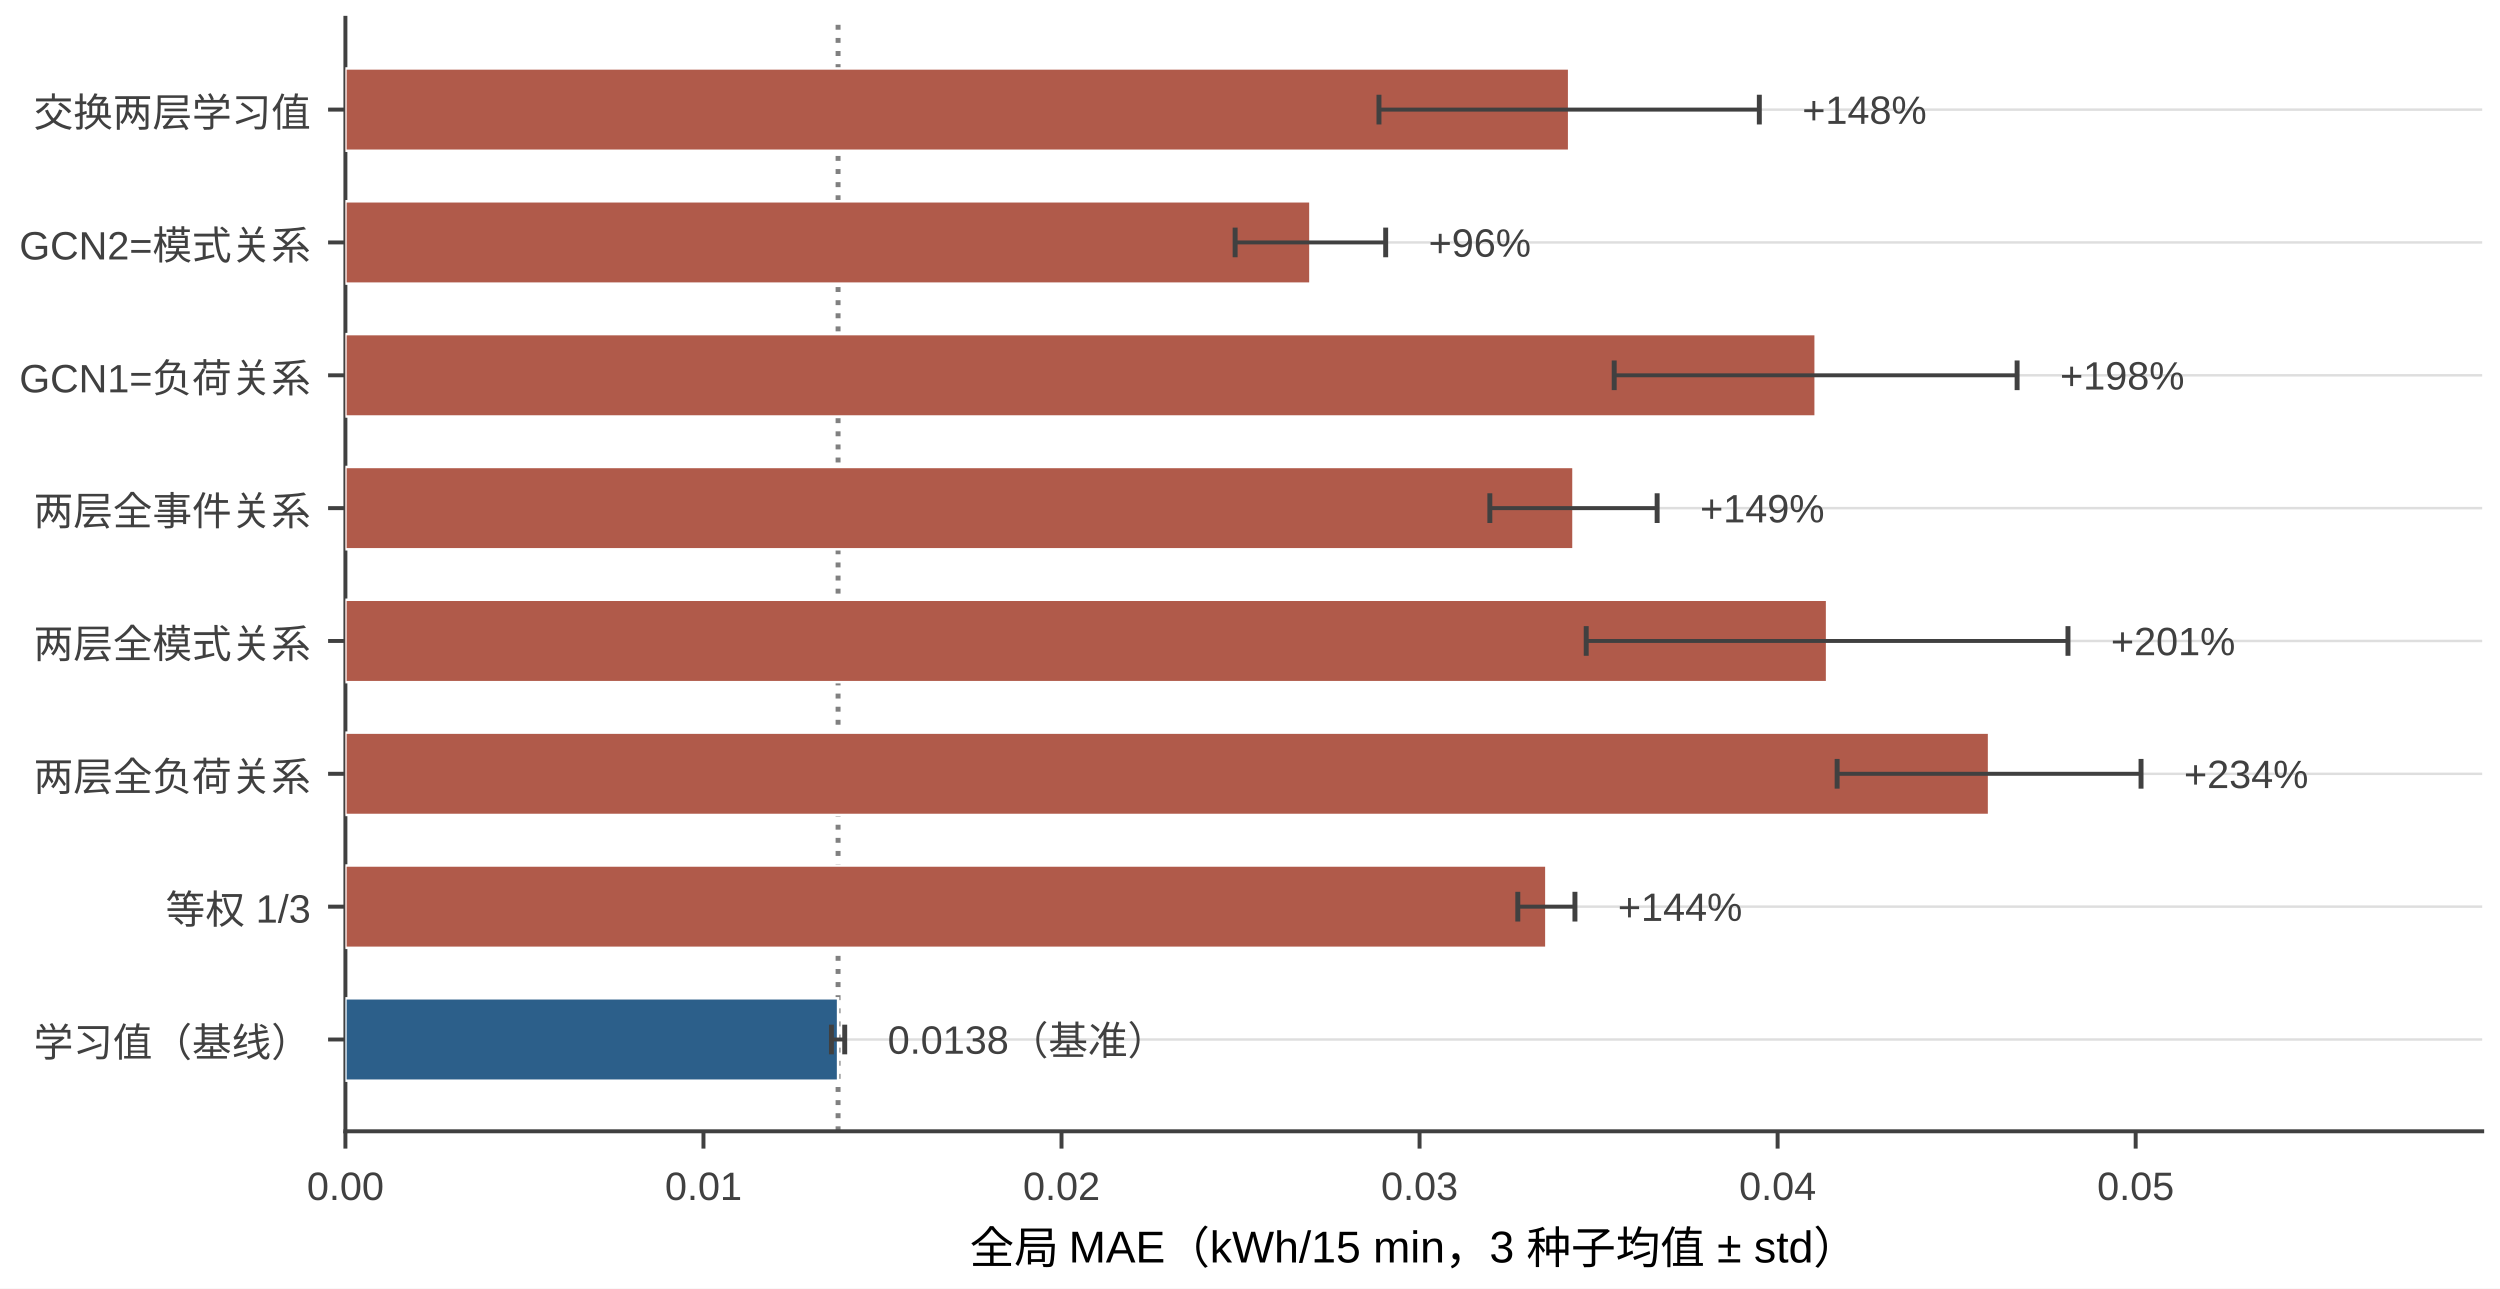
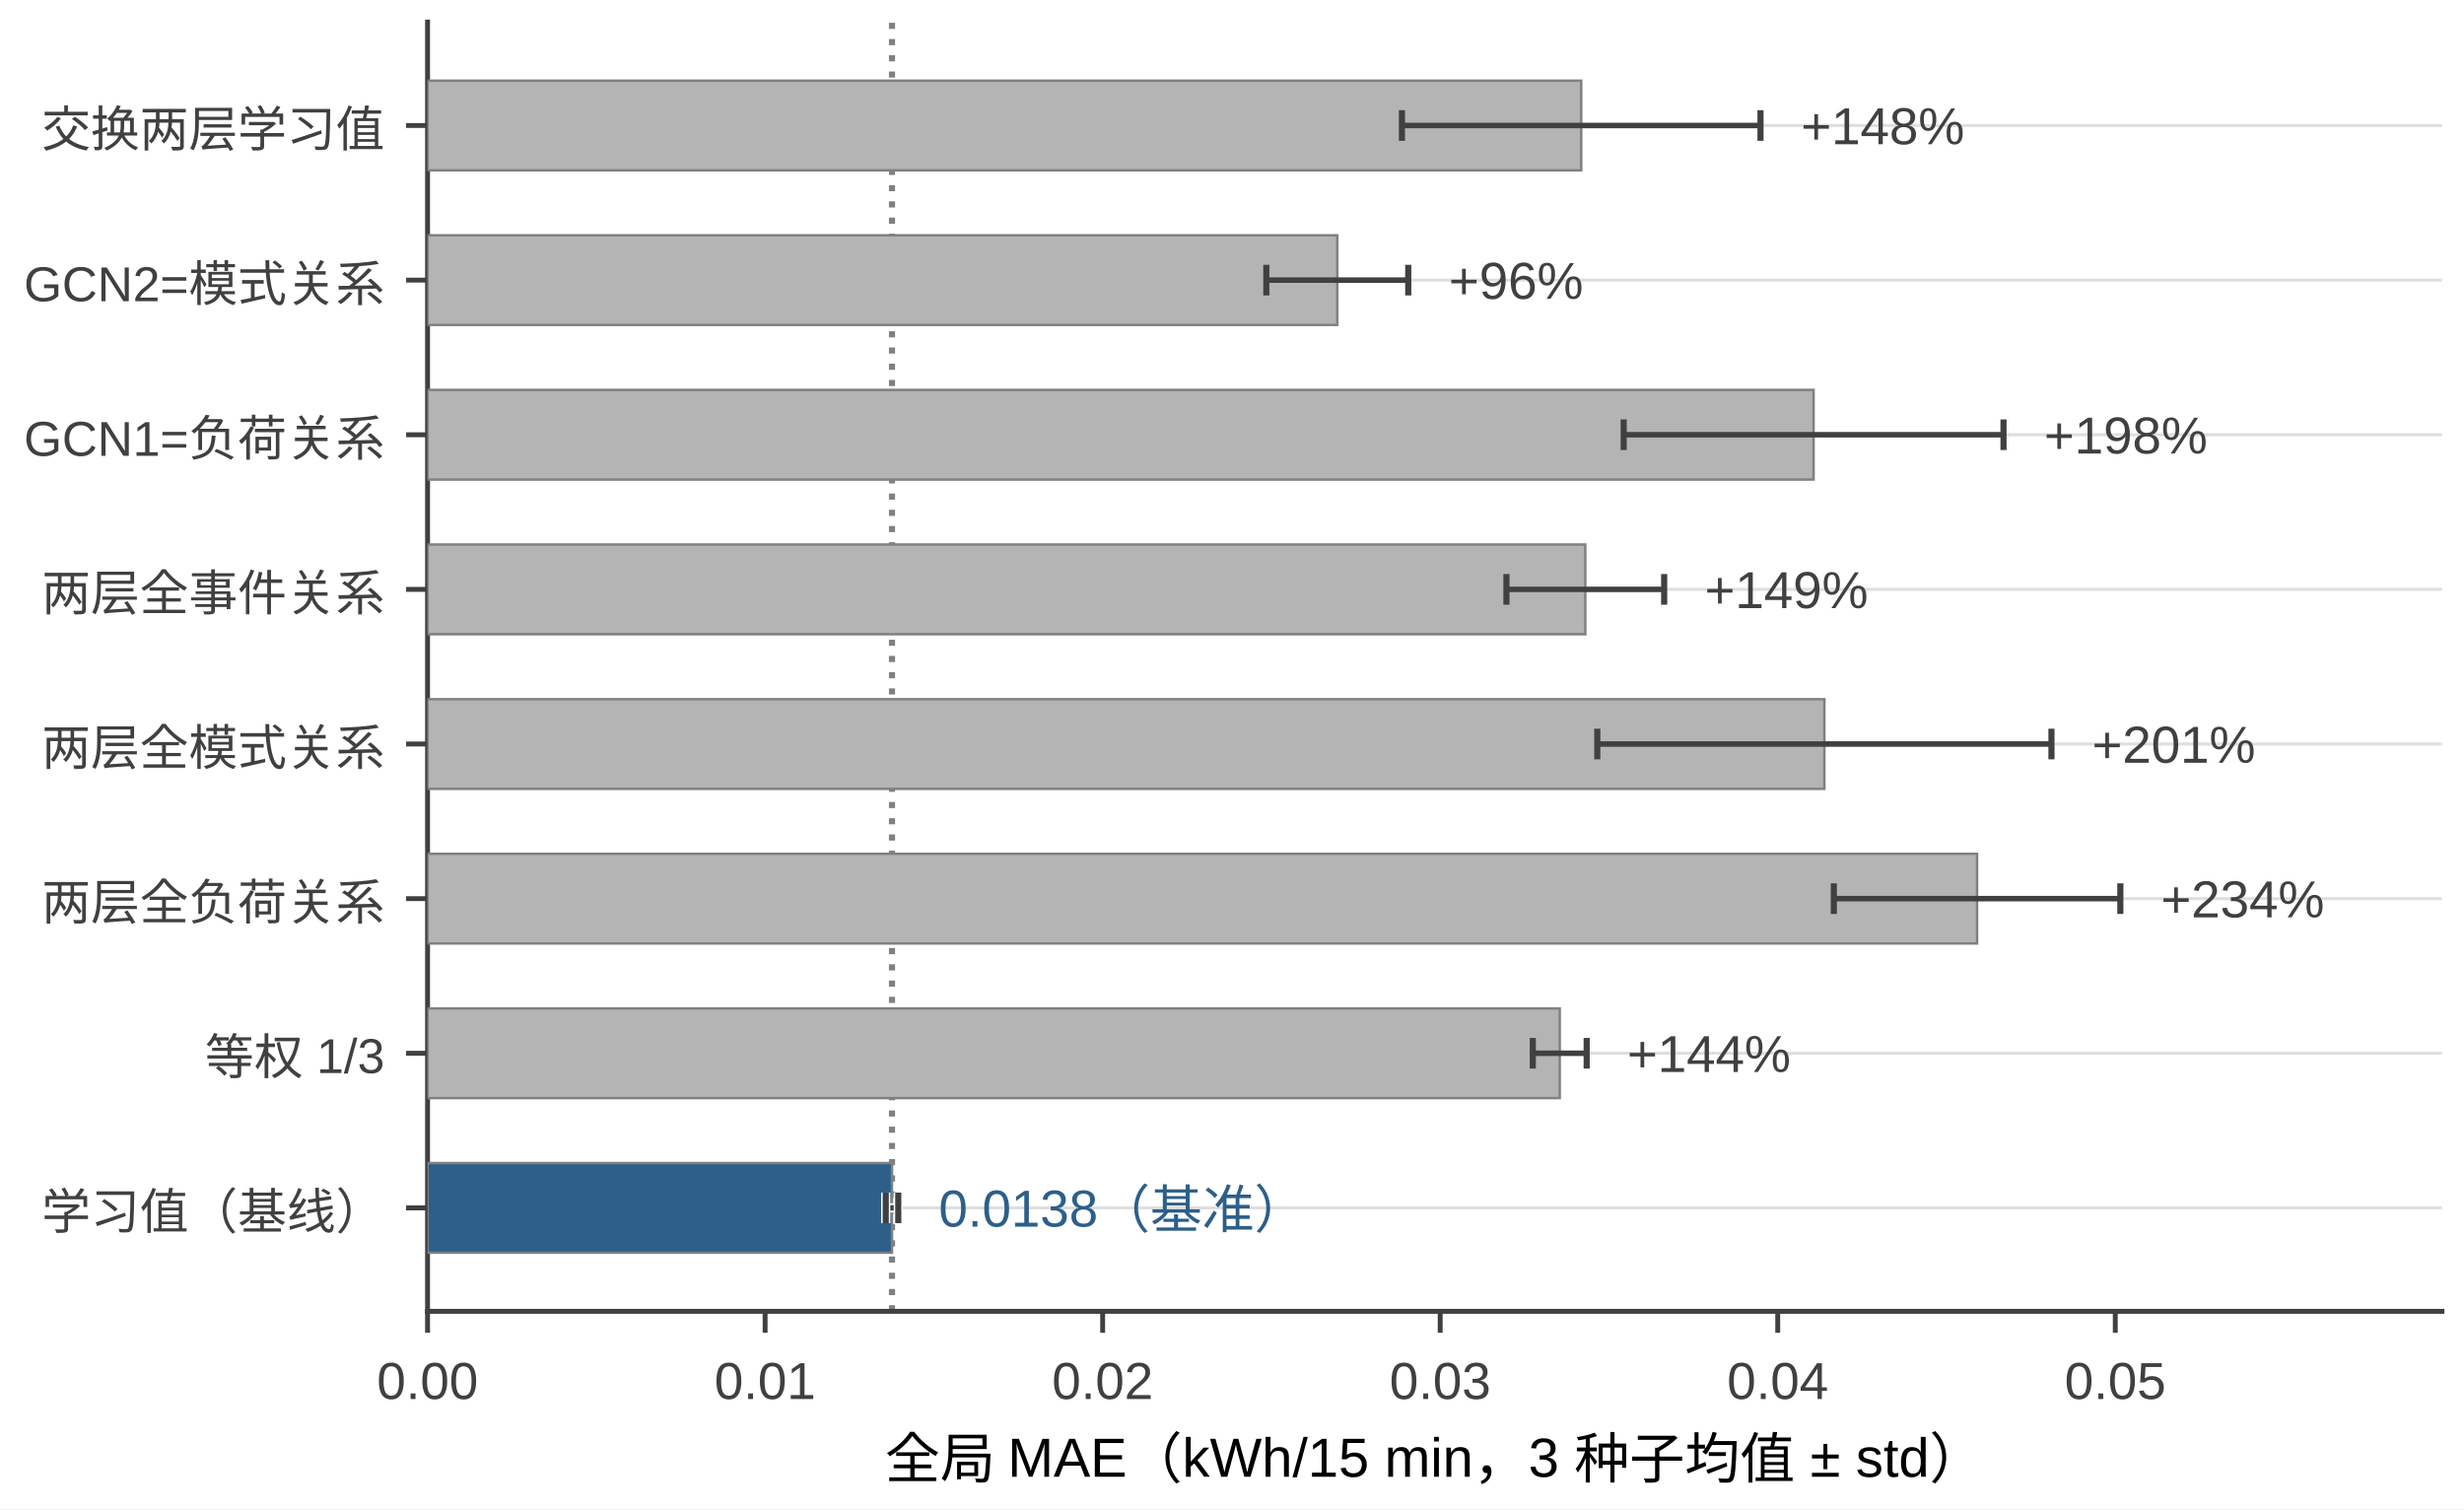
- <svg xmlns="http://www.w3.org/2000/svg" xmlns:xlink="http://www.w3.org/1999/xlink" width="505.2pt" height="260.4pt" viewBox="0 0 505.2 260.4" version="1.1">
+ <svg xmlns="http://www.w3.org/2000/svg" xmlns:xlink="http://www.w3.org/1999/xlink" width="402.254pt" height="246.359pt" viewBox="0 0 402.254 246.359" version="1.1">
  <defs>
    <style type="text/css">*{stroke-linejoin: round; stroke-linecap: butt}</style>
  </defs>
  <g id="figure_1">
    <g id="patch_1">
-       <path d="M 0 260.4 L 505.2 260.4 L 505.2 0 L 0 0 z " style="fill: #ffffff" />
+       <path d="M 0 246.359 L 402.254 246.359 L 402.254 0 L 0 0 z " style="fill: #ffffff" />
    </g>
    <g id="axes_1">
      <g id="patch_2">
-         <path d="M 69.8 228.611 L 501.6 228.611 L 501.6 3.6 L 69.8 3.6 z " style="fill: #ffffff" />
+         <path d="M 69.8 214.07 L 398.654 214.07 L 398.654 3.6 L 69.8 3.6 z " style="fill: #ffffff" />
      </g>
      <g id="matplotlib.axis_1">
        <g id="xtick_1">
          <g id="line2d_1">
            <defs>
-               <path id="mbb30d57d42" d="M 0 0 L 0 3.5 " style="stroke: #404040; stroke-width: 0.8" />
+               <path id="m05bb5504f8" d="M 0 0 L 0 3.5 " style="stroke: #404040; stroke-width: 0.8" />
            </defs>
            <g>
-               <use xlink:href="#mbb30d57d42" x="69.8" y="228.611" style="fill: #404040; stroke: #404040; stroke-width: 0.8" />
+               <use xlink:href="#m05bb5504f8" x="69.8" y="214.07" style="fill: #404040; stroke: #404040; stroke-width: 0.8" />
            </g>
          </g>
          <g id="text_1">
-             <text style="font-size: 8px; font-family: 'PingFang SC', 'Arial', 'Helvetica', 'DejaVu Sans', sans-serif; text-anchor: middle; fill: #404040" x="69.8" y="242.491" transform="rotate(-0 69.8 242.4911)">0.00</text>
+             <text style="font-size: 8.5px; font-family: 'PingFang SC', 'Arial', 'Helvetica', 'DejaVu Sans', sans-serif; text-anchor: middle; fill: #404040" x="69.8" y="228.38" transform="rotate(-0 69.8 228.3804)">0.00</text>
          </g>
        </g>
        <g id="xtick_2">
          <g id="line2d_2">
            <g>
-               <use xlink:href="#mbb30d57d42" x="142.155" y="228.611" style="fill: #404040; stroke: #404040; stroke-width: 0.8" />
+               <use xlink:href="#m05bb5504f8" x="124.905" y="214.07" style="fill: #404040; stroke: #404040; stroke-width: 0.8" />
            </g>
          </g>
          <g id="text_2">
-             <text style="font-size: 8px; font-family: 'PingFang SC', 'Arial', 'Helvetica', 'DejaVu Sans', sans-serif; text-anchor: middle; fill: #404040" x="142.155" y="242.491" transform="rotate(-0 142.1551 242.4911)">0.01</text>
+             <text style="font-size: 8.5px; font-family: 'PingFang SC', 'Arial', 'Helvetica', 'DejaVu Sans', sans-serif; text-anchor: middle; fill: #404040" x="124.905" y="228.38" transform="rotate(-0 124.905 228.3804)">0.01</text>
          </g>
        </g>
        <g id="xtick_3">
          <g id="line2d_3">
            <g>
-               <use xlink:href="#mbb30d57d42" x="214.51" y="228.611" style="fill: #404040; stroke: #404040; stroke-width: 0.8" />
+               <use xlink:href="#m05bb5504f8" x="180.01" y="214.07" style="fill: #404040; stroke: #404040; stroke-width: 0.8" />
            </g>
          </g>
          <g id="text_3">
-             <text style="font-size: 8px; font-family: 'PingFang SC', 'Arial', 'Helvetica', 'DejaVu Sans', sans-serif; text-anchor: middle; fill: #404040" x="214.51" y="242.491" transform="rotate(-0 214.5103 242.4911)">0.02</text>
+             <text style="font-size: 8.5px; font-family: 'PingFang SC', 'Arial', 'Helvetica', 'DejaVu Sans', sans-serif; text-anchor: middle; fill: #404040" x="180.01" y="228.38" transform="rotate(-0 180.0099 228.3804)">0.02</text>
          </g>
        </g>
        <g id="xtick_4">
          <g id="line2d_4">
            <g>
-               <use xlink:href="#mbb30d57d42" x="286.865" y="228.611" style="fill: #404040; stroke: #404040; stroke-width: 0.8" />
+               <use xlink:href="#m05bb5504f8" x="235.115" y="214.07" style="fill: #404040; stroke: #404040; stroke-width: 0.8" />
            </g>
          </g>
          <g id="text_4">
-             <text style="font-size: 8px; font-family: 'PingFang SC', 'Arial', 'Helvetica', 'DejaVu Sans', sans-serif; text-anchor: middle; fill: #404040" x="286.865" y="242.491" transform="rotate(-0 286.8654 242.4911)">0.03</text>
+             <text style="font-size: 8.5px; font-family: 'PingFang SC', 'Arial', 'Helvetica', 'DejaVu Sans', sans-serif; text-anchor: middle; fill: #404040" x="235.115" y="228.38" transform="rotate(-0 235.1149 228.3804)">0.03</text>
          </g>
        </g>
        <g id="xtick_5">
          <g id="line2d_5">
            <g>
-               <use xlink:href="#mbb30d57d42" x="359.221" y="228.611" style="fill: #404040; stroke: #404040; stroke-width: 0.8" />
+               <use xlink:href="#m05bb5504f8" x="290.22" y="214.07" style="fill: #404040; stroke: #404040; stroke-width: 0.8" />
            </g>
          </g>
          <g id="text_5">
-             <text style="font-size: 8px; font-family: 'PingFang SC', 'Arial', 'Helvetica', 'DejaVu Sans', sans-serif; text-anchor: middle; fill: #404040" x="359.221" y="242.491" transform="rotate(-0 359.2206 242.4911)">0.04</text>
+             <text style="font-size: 8.5px; font-family: 'PingFang SC', 'Arial', 'Helvetica', 'DejaVu Sans', sans-serif; text-anchor: middle; fill: #404040" x="290.22" y="228.38" transform="rotate(-0 290.2199 228.3804)">0.04</text>
          </g>
        </g>
        <g id="xtick_6">
          <g id="line2d_6">
            <g>
-               <use xlink:href="#mbb30d57d42" x="431.576" y="228.611" style="fill: #404040; stroke: #404040; stroke-width: 0.8" />
+               <use xlink:href="#m05bb5504f8" x="345.325" y="214.07" style="fill: #404040; stroke: #404040; stroke-width: 0.8" />
            </g>
          </g>
          <g id="text_6">
-             <text style="font-size: 8px; font-family: 'PingFang SC', 'Arial', 'Helvetica', 'DejaVu Sans', sans-serif; text-anchor: middle; fill: #404040" x="431.576" y="242.491" transform="rotate(-0 431.5757 242.4911)">0.05</text>
+             <text style="font-size: 8.5px; font-family: 'PingFang SC', 'Arial', 'Helvetica', 'DejaVu Sans', sans-serif; text-anchor: middle; fill: #404040" x="345.325" y="228.38" transform="rotate(-0 345.3248 228.3804)">0.05</text>
          </g>
        </g>
        <g id="text_7">
-           <text style="font-size: 9px; font-family: 'PingFang SC', 'Arial', 'Helvetica', 'DejaVu Sans', sans-serif; text-anchor: middle" x="285.7" y="255.351" transform="rotate(-0 285.6998 255.3511)">全局 MAE（kWh/15 min，3 种子均值 ± std）</text>
+           <text style="font-size: 9px; font-family: 'PingFang SC', 'Arial', 'Helvetica', 'DejaVu Sans', sans-serif; text-anchor: middle" x="234.227" y="241.31" transform="rotate(-0 234.2271 241.3104)">全局 MAE（kWh/15 min，3 种子均值 ± std）</text>
        </g>
      </g>
      <g id="matplotlib.axis_2">
        <g id="ytick_1">
          <g id="line2d_7">
-             <path d="M 69.8 210.061 L 501.6 210.061 " clip-path="url(#p9177fb5fb7)" style="fill: none; stroke: #c8c8c8; stroke-opacity: 0.6; stroke-width: 0.5; stroke-linecap: square" />
+             <path d="M 69.8 197.183 L 398.654 197.183 " clip-path="url(#pe143a59413)" style="fill: none; stroke: #c8c8c8; stroke-opacity: 0.6; stroke-width: 0.5; stroke-linecap: square" />
          </g>
          <g id="line2d_8">
            <defs>
-               <path id="mf5243f54e0" d="M 0 0 L -3.5 0 " style="stroke: #404040; stroke-width: 0.8" />
+               <path id="m2733c9c1cd" d="M 0 0 L -3.5 0 " style="stroke: #404040; stroke-width: 0.8" />
            </defs>
            <g>
-               <use xlink:href="#mf5243f54e0" x="69.8" y="210.061" style="fill: #404040; stroke: #404040; stroke-width: 0.8" />
+               <use xlink:href="#m2733c9c1cd" x="69.8" y="197.183" style="fill: #404040; stroke: #404040; stroke-width: 0.8" />
            </g>
          </g>
          <g id="text_8">
-             <text style="font-size: 8px; font-family: 'PingFang SC', 'Arial', 'Helvetica', 'DejaVu Sans', sans-serif; text-anchor: end; fill: #404040" x="62.8" y="213.501" transform="rotate(-0 62.8 213.5015)">学习值（基线）</text>
+             <text style="font-size: 8px; font-family: 'PingFang SC', 'Arial', 'Helvetica', 'DejaVu Sans', sans-serif; text-anchor: end; fill: #404040" x="62.8" y="200.623" transform="rotate(-0 62.8 200.6233)">学习值（基线）</text>
          </g>
        </g>
        <g id="ytick_2">
          <g id="line2d_9">
-             <path d="M 69.8 183.217 L 501.6 183.217 " clip-path="url(#p9177fb5fb7)" style="fill: none; stroke: #c8c8c8; stroke-opacity: 0.6; stroke-width: 0.5; stroke-linecap: square" />
+             <path d="M 69.8 171.941 L 398.654 171.941 " clip-path="url(#pe143a59413)" style="fill: none; stroke: #c8c8c8; stroke-opacity: 0.6; stroke-width: 0.5; stroke-linecap: square" />
          </g>
          <g id="line2d_10">
            <g>
-               <use xlink:href="#mf5243f54e0" x="69.8" y="183.217" style="fill: #404040; stroke: #404040; stroke-width: 0.8" />
+               <use xlink:href="#m2733c9c1cd" x="69.8" y="171.941" style="fill: #404040; stroke: #404040; stroke-width: 0.8" />
            </g>
          </g>
          <g id="text_9">
-             <text style="font-size: 8px; font-family: 'PingFang SC', 'Arial', 'Helvetica', 'DejaVu Sans', sans-serif; text-anchor: end; fill: #404040" x="62.8" y="186.657" transform="rotate(-0 62.8 186.6569)">等权 1/3</text>
+             <text style="font-size: 8px; font-family: 'PingFang SC', 'Arial', 'Helvetica', 'DejaVu Sans', sans-serif; text-anchor: end; fill: #404040" x="62.8" y="175.381" transform="rotate(-0 62.8 175.381)">等权 1/3</text>
          </g>
        </g>
        <g id="ytick_3">
          <g id="line2d_11">
-             <path d="M 69.8 156.372 L 501.6 156.372 " clip-path="url(#p9177fb5fb7)" style="fill: none; stroke: #c8c8c8; stroke-opacity: 0.6; stroke-width: 0.5; stroke-linecap: square" />
+             <path d="M 69.8 146.699 L 398.654 146.699 " clip-path="url(#pe143a59413)" style="fill: none; stroke: #c8c8c8; stroke-opacity: 0.6; stroke-width: 0.5; stroke-linecap: square" />
          </g>
          <g id="line2d_12">
            <g>
-               <use xlink:href="#mf5243f54e0" x="69.8" y="156.372" style="fill: #404040; stroke: #404040; stroke-width: 0.8" />
+               <use xlink:href="#m2733c9c1cd" x="69.8" y="146.699" style="fill: #404040; stroke: #404040; stroke-width: 0.8" />
            </g>
          </g>
          <g id="text_10">
-             <text style="font-size: 8px; font-family: 'PingFang SC', 'Arial', 'Helvetica', 'DejaVu Sans', sans-serif; text-anchor: end; fill: #404040" x="62.8" y="159.812" transform="rotate(-0 62.8 159.8124)">两层全负荷关系</text>
+             <text style="font-size: 8px; font-family: 'PingFang SC', 'Arial', 'Helvetica', 'DejaVu Sans', sans-serif; text-anchor: end; fill: #404040" x="62.8" y="150.139" transform="rotate(-0 62.8 150.1387)">两层全负荷关系</text>
          </g>
        </g>
        <g id="ytick_4">
          <g id="line2d_13">
-             <path d="M 69.8 129.528 L 501.6 129.528 " clip-path="url(#p9177fb5fb7)" style="fill: none; stroke: #c8c8c8; stroke-opacity: 0.6; stroke-width: 0.5; stroke-linecap: square" />
+             <path d="M 69.8 121.456 L 398.654 121.456 " clip-path="url(#pe143a59413)" style="fill: none; stroke: #c8c8c8; stroke-opacity: 0.6; stroke-width: 0.5; stroke-linecap: square" />
          </g>
          <g id="line2d_14">
            <g>
-               <use xlink:href="#mf5243f54e0" x="69.8" y="129.528" style="fill: #404040; stroke: #404040; stroke-width: 0.8" />
+               <use xlink:href="#m2733c9c1cd" x="69.8" y="121.456" style="fill: #404040; stroke: #404040; stroke-width: 0.8" />
            </g>
          </g>
          <g id="text_11">
-             <text style="font-size: 8px; font-family: 'PingFang SC', 'Arial', 'Helvetica', 'DejaVu Sans', sans-serif; text-anchor: end; fill: #404040" x="62.8" y="132.968" transform="rotate(-0 62.8 132.9678)">两层全模式关系</text>
+             <text style="font-size: 8px; font-family: 'PingFang SC', 'Arial', 'Helvetica', 'DejaVu Sans', sans-serif; text-anchor: end; fill: #404040" x="62.8" y="124.896" transform="rotate(-0 62.8 124.8964)">两层全模式关系</text>
          </g>
        </g>
        <g id="ytick_5">
          <g id="line2d_15">
-             <path d="M 69.8 102.683 L 501.6 102.683 " clip-path="url(#p9177fb5fb7)" style="fill: none; stroke: #c8c8c8; stroke-opacity: 0.6; stroke-width: 0.5; stroke-linecap: square" />
+             <path d="M 69.8 96.214 L 398.654 96.214 " clip-path="url(#pe143a59413)" style="fill: none; stroke: #c8c8c8; stroke-opacity: 0.6; stroke-width: 0.5; stroke-linecap: square" />
          </g>
          <g id="line2d_16">
            <g>
-               <use xlink:href="#mf5243f54e0" x="69.8" y="102.683" style="fill: #404040; stroke: #404040; stroke-width: 0.8" />
+               <use xlink:href="#m2733c9c1cd" x="69.8" y="96.214" style="fill: #404040; stroke: #404040; stroke-width: 0.8" />
            </g>
          </g>
          <g id="text_12">
-             <text style="font-size: 8px; font-family: 'PingFang SC', 'Arial', 'Helvetica', 'DejaVu Sans', sans-serif; text-anchor: end; fill: #404040" x="62.8" y="106.123" transform="rotate(-0 62.8 106.1233)">两层全事件关系</text>
+             <text style="font-size: 8px; font-family: 'PingFang SC', 'Arial', 'Helvetica', 'DejaVu Sans', sans-serif; text-anchor: end; fill: #404040" x="62.8" y="99.654" transform="rotate(-0 62.8 99.65404)">两层全事件关系</text>
          </g>
        </g>
        <g id="ytick_6">
          <g id="line2d_17">
-             <path d="M 69.8 75.839 L 501.6 75.839 " clip-path="url(#p9177fb5fb7)" style="fill: none; stroke: #c8c8c8; stroke-opacity: 0.6; stroke-width: 0.5; stroke-linecap: square" />
+             <path d="M 69.8 70.972 L 398.654 70.972 " clip-path="url(#pe143a59413)" style="fill: none; stroke: #c8c8c8; stroke-opacity: 0.6; stroke-width: 0.5; stroke-linecap: square" />
          </g>
          <g id="line2d_18">
            <g>
-               <use xlink:href="#mf5243f54e0" x="69.8" y="75.839" style="fill: #404040; stroke: #404040; stroke-width: 0.8" />
+               <use xlink:href="#m2733c9c1cd" x="69.8" y="70.972" style="fill: #404040; stroke: #404040; stroke-width: 0.8" />
            </g>
          </g>
          <g id="text_13">
-             <text style="font-size: 8px; font-family: 'PingFang SC', 'Arial', 'Helvetica', 'DejaVu Sans', sans-serif; text-anchor: end; fill: #404040" x="62.8" y="79.279" transform="rotate(-0 62.8 79.27871)">GCN1=负荷关系</text>
+             <text style="font-size: 8px; font-family: 'PingFang SC', 'Arial', 'Helvetica', 'DejaVu Sans', sans-serif; text-anchor: end; fill: #404040" x="62.8" y="74.412" transform="rotate(-0 62.8 74.41173)">GCN1=负荷关系</text>
          </g>
        </g>
        <g id="ytick_7">
          <g id="line2d_19">
-             <path d="M 69.8 48.994 L 501.6 48.994 " clip-path="url(#p9177fb5fb7)" style="fill: none; stroke: #c8c8c8; stroke-opacity: 0.6; stroke-width: 0.5; stroke-linecap: square" />
+             <path d="M 69.8 45.729 L 398.654 45.729 " clip-path="url(#pe143a59413)" style="fill: none; stroke: #c8c8c8; stroke-opacity: 0.6; stroke-width: 0.5; stroke-linecap: square" />
          </g>
          <g id="line2d_20">
            <g>
-               <use xlink:href="#mf5243f54e0" x="69.8" y="48.994" style="fill: #404040; stroke: #404040; stroke-width: 0.8" />
+               <use xlink:href="#m2733c9c1cd" x="69.8" y="45.729" style="fill: #404040; stroke: #404040; stroke-width: 0.8" />
            </g>
          </g>
          <g id="text_14">
-             <text style="font-size: 8px; font-family: 'PingFang SC', 'Arial', 'Helvetica', 'DejaVu Sans', sans-serif; text-anchor: end; fill: #404040" x="62.8" y="52.434" transform="rotate(-0 62.8 52.43415)">GCN2=模式关系</text>
+             <text style="font-size: 8px; font-family: 'PingFang SC', 'Arial', 'Helvetica', 'DejaVu Sans', sans-serif; text-anchor: end; fill: #404040" x="62.8" y="49.169" transform="rotate(-0 62.8 49.16942)">GCN2=模式关系</text>
          </g>
        </g>
        <g id="ytick_8">
          <g id="line2d_21">
-             <path d="M 69.8 22.15 L 501.6 22.15 " clip-path="url(#p9177fb5fb7)" style="fill: none; stroke: #c8c8c8; stroke-opacity: 0.6; stroke-width: 0.5; stroke-linecap: square" />
+             <path d="M 69.8 20.487 L 398.654 20.487 " clip-path="url(#pe143a59413)" style="fill: none; stroke: #c8c8c8; stroke-opacity: 0.6; stroke-width: 0.5; stroke-linecap: square" />
          </g>
          <g id="line2d_22">
            <g>
-               <use xlink:href="#mf5243f54e0" x="69.8" y="22.15" style="fill: #404040; stroke: #404040; stroke-width: 0.8" />
+               <use xlink:href="#m2733c9c1cd" x="69.8" y="20.487" style="fill: #404040; stroke: #404040; stroke-width: 0.8" />
            </g>
          </g>
          <g id="text_15">
-             <text style="font-size: 8px; font-family: 'PingFang SC', 'Arial', 'Helvetica', 'DejaVu Sans', sans-serif; text-anchor: end; fill: #404040" x="62.8" y="25.59" transform="rotate(-0 62.8 25.58959)">交换两层学习值</text>
+             <text style="font-size: 8px; font-family: 'PingFang SC', 'Arial', 'Helvetica', 'DejaVu Sans', sans-serif; text-anchor: end; fill: #404040" x="62.8" y="23.927" transform="rotate(-0 62.8 23.92711)">交换两层学习值</text>
          </g>
        </g>
      </g>
      <g id="line2d_23">
-         <path d="M 169.358 228.611 L 169.358 3.6 " clip-path="url(#p9177fb5fb7)" style="fill: none; stroke-dasharray: 1,1.65; stroke-dashoffset: 0; stroke: #808080" />
+         <path d="M 145.622 214.07 L 145.622 3.6 " clip-path="url(#pe143a59413)" style="fill: none; stroke-dasharray: 1,1.65; stroke-dashoffset: 0; stroke: #808080" />
      </g>
      <g id="patch_3">
-         <path d="M 69.8 228.611 L 69.8 3.6 " style="fill: none; stroke: #404040; stroke-width: 0.8; stroke-linejoin: miter; stroke-linecap: square" />
+         <path d="M 69.8 214.07 L 69.8 3.6 " style="fill: none; stroke: #404040; stroke-width: 0.8; stroke-linejoin: miter; stroke-linecap: square" />
      </g>
      <g id="patch_4">
-         <path d="M 69.8 228.611 L 501.6 228.611 " style="fill: none; stroke: #404040; stroke-width: 0.8; stroke-linejoin: miter; stroke-linecap: square" />
+         <path d="M 69.8 214.07 L 398.654 214.07 " style="fill: none; stroke: #404040; stroke-width: 0.8; stroke-linejoin: miter; stroke-linecap: square" />
      </g>
      <g id="patch_5">
-         <path d="M 69.8 218.383 L 169.358 218.383 L 169.358 201.74 L 69.8 201.74 z " clip-path="url(#p9177fb5fb7)" style="fill: #2c5f8a; stroke: #ffffff; stroke-width: 0.5; stroke-linejoin: miter" />
+         <path d="M 69.8 204.504 L 145.622 204.504 L 145.622 189.863 L 69.8 189.863 z " clip-path="url(#pe143a59413)" style="fill: #2c5f8a; stroke: #808080; stroke-width: 0.4; stroke-linejoin: miter" />
      </g>
      <g id="patch_6">
-         <path d="M 69.8 191.539 L 312.489 191.539 L 312.489 174.895 L 69.8 174.895 z " clip-path="url(#p9177fb5fb7)" style="fill: #b05a4a; stroke: #ffffff; stroke-width: 0.5; stroke-linejoin: miter" />
+         <path d="M 69.8 179.261 L 254.63 179.261 L 254.63 164.621 L 69.8 164.621 z " clip-path="url(#pe143a59413)" style="fill: #b4b4b4; stroke: #808080; stroke-width: 0.4; stroke-linejoin: miter" />
      </g>
      <g id="patch_7">
-         <path d="M 69.8 164.694 L 401.953 164.694 L 401.953 148.051 L 69.8 148.051 z " clip-path="url(#p9177fb5fb7)" style="fill: #b05a4a; stroke: #ffffff; stroke-width: 0.5; stroke-linejoin: miter" />
+         <path d="M 69.8 154.019 L 322.765 154.019 L 322.765 139.378 L 69.8 139.378 z " clip-path="url(#pe143a59413)" style="fill: #b4b4b4; stroke: #808080; stroke-width: 0.4; stroke-linejoin: miter" />
      </g>
      <g id="patch_8">
-         <path d="M 69.8 137.85 L 369.219 137.85 L 369.219 121.206 L 69.8 121.206 z " clip-path="url(#p9177fb5fb7)" style="fill: #b05a4a; stroke: #ffffff; stroke-width: 0.5; stroke-linejoin: miter" />
+         <path d="M 69.8 128.777 L 297.835 128.777 L 297.835 114.136 L 69.8 114.136 z " clip-path="url(#pe143a59413)" style="fill: #b4b4b4; stroke: #808080; stroke-width: 0.4; stroke-linejoin: miter" />
      </g>
      <g id="patch_9">
-         <path d="M 69.8 111.005 L 317.97 111.005 L 317.97 94.361 L 69.8 94.361 z " clip-path="url(#p9177fb5fb7)" style="fill: #b05a4a; stroke: #ffffff; stroke-width: 0.5; stroke-linejoin: miter" />
+         <path d="M 69.8 103.534 L 258.804 103.534 L 258.804 88.894 L 69.8 88.894 z " clip-path="url(#pe143a59413)" style="fill: #b4b4b4; stroke: #808080; stroke-width: 0.4; stroke-linejoin: miter" />
      </g>
      <g id="patch_10">
-         <path d="M 69.8 84.161 L 366.907 84.161 L 366.907 67.517 L 69.8 67.517 z " clip-path="url(#p9177fb5fb7)" style="fill: #b05a4a; stroke: #ffffff; stroke-width: 0.5; stroke-linejoin: miter" />
+         <path d="M 69.8 78.292 L 296.074 78.292 L 296.074 63.651 L 69.8 63.651 z " clip-path="url(#pe143a59413)" style="fill: #b4b4b4; stroke: #808080; stroke-width: 0.4; stroke-linejoin: miter" />
      </g>
      <g id="patch_11">
-         <path d="M 69.8 57.316 L 264.807 57.316 L 264.807 40.672 L 69.8 40.672 z " clip-path="url(#p9177fb5fb7)" style="fill: #b05a4a; stroke: #ffffff; stroke-width: 0.5; stroke-linejoin: miter" />
+         <path d="M 69.8 53.05 L 218.315 53.05 L 218.315 38.409 L 69.8 38.409 z " clip-path="url(#pe143a59413)" style="fill: #b4b4b4; stroke: #808080; stroke-width: 0.4; stroke-linejoin: miter" />
      </g>
      <g id="patch_12">
-         <path d="M 69.8 30.471 L 317.094 30.471 L 317.094 13.828 L 69.8 13.828 z " clip-path="url(#p9177fb5fb7)" style="fill: #b05a4a; stroke: #ffffff; stroke-width: 0.5; stroke-linejoin: miter" />
+         <path d="M 69.8 27.807 L 258.137 27.807 L 258.137 13.167 L 69.8 13.167 z " clip-path="url(#pe143a59413)" style="fill: #b4b4b4; stroke: #808080; stroke-width: 0.4; stroke-linejoin: miter" />
      </g>
      <g id="text_16">
-         <text style="font-size: 8px; font-family: 'PingFang SC', 'Arial', 'Helvetica', 'DejaVu Sans', sans-serif; text-anchor: start; fill: #404040" x="179.383" y="212.941" transform="rotate(-0 179.3832 212.9415)">0.0138（基准）</text>
+         <text style="font-size: 8.5px; font-family: 'PingFang SC', 'Arial', 'Helvetica', 'DejaVu Sans', sans-serif; text-anchor: start; fill: #2c5f8a" x="153.257" y="200.243" transform="rotate(-0 153.2575 200.2433)">0.0138（基准）</text>
      </g>
      <g id="text_17">
-         <text style="font-size: 8px; font-family: 'PingFang SC', 'Arial', 'Helvetica', 'DejaVu Sans', sans-serif; text-anchor: start; fill: #404040" x="326.945" y="186.097" transform="rotate(-0 326.9452 186.0969)">+144%</text>
+         <text style="font-size: 8.5px; font-family: 'PingFang SC', 'Arial', 'Helvetica', 'DejaVu Sans', sans-serif; text-anchor: start; fill: #404040" x="265.639" y="175.001" transform="rotate(-0 265.6392 175.001)">+144%</text>
      </g>
      <g id="text_18">
-         <text style="font-size: 8px; font-family: 'PingFang SC', 'Arial', 'Helvetica', 'DejaVu Sans', sans-serif; text-anchor: start; fill: #404040" x="441.344" y="159.252" transform="rotate(-0 441.3435 159.2524)">+234%</text>
+         <text style="font-size: 8.5px; font-family: 'PingFang SC', 'Arial', 'Helvetica', 'DejaVu Sans', sans-serif; text-anchor: start; fill: #404040" x="352.764" y="149.759" transform="rotate(-0 352.7639 149.7587)">+234%</text>
      </g>
      <g id="text_19">
-         <text style="font-size: 8px; font-family: 'PingFang SC', 'Arial', 'Helvetica', 'DejaVu Sans', sans-serif; text-anchor: start; fill: #404040" x="426.578" y="132.408" transform="rotate(-0 426.5785 132.4078)">+201%</text>
+         <text style="font-size: 8.5px; font-family: 'PingFang SC', 'Arial', 'Helvetica', 'DejaVu Sans', sans-serif; text-anchor: start; fill: #404040" x="341.519" y="124.516" transform="rotate(-0 341.5189 124.5164)">+201%</text>
      </g>
      <g id="text_20">
-         <text style="font-size: 8px; font-family: 'PingFang SC', 'Arial', 'Helvetica', 'DejaVu Sans', sans-serif; text-anchor: start; fill: #404040" x="343.558" y="105.563" transform="rotate(-0 343.558 105.5633)">+149%</text>
+         <text style="font-size: 8.5px; font-family: 'PingFang SC', 'Arial', 'Helvetica', 'DejaVu Sans', sans-serif; text-anchor: start; fill: #404040" x="278.291" y="99.274" transform="rotate(-0 278.2914 99.27404)">+149%</text>
      </g>
      <g id="text_21">
-         <text style="font-size: 8px; font-family: 'PingFang SC', 'Arial', 'Helvetica', 'DejaVu Sans', sans-serif; text-anchor: start; fill: #404040" x="416.299" y="78.719" transform="rotate(-0 416.2993 78.7187)">+198%</text>
+         <text style="font-size: 8.5px; font-family: 'PingFang SC', 'Arial', 'Helvetica', 'DejaVu Sans', sans-serif; text-anchor: start; fill: #404040" x="333.69" y="74.032" transform="rotate(-0 333.6905 74.03173)">+198%</text>
      </g>
      <g id="text_22">
-         <text style="font-size: 8px; font-family: 'PingFang SC', 'Arial', 'Helvetica', 'DejaVu Sans', sans-serif; text-anchor: start; fill: #404040" x="288.701" y="51.874" transform="rotate(-0 288.7011 51.87415)">+96%</text>
+         <text style="font-size: 8.5px; font-family: 'PingFang SC', 'Arial', 'Helvetica', 'DejaVu Sans', sans-serif; text-anchor: start; fill: #404040" x="236.513" y="48.789" transform="rotate(-0 236.5129 48.78942)">+96%</text>
      </g>
      <g id="text_23">
-         <text style="font-size: 8px; font-family: 'PingFang SC', 'Arial', 'Helvetica', 'DejaVu Sans', sans-serif; text-anchor: start; fill: #404040" x="364.208" y="25.03" transform="rotate(-0 364.208 25.02959)">+148%</text>
+         <text style="font-size: 8.5px; font-family: 'PingFang SC', 'Arial', 'Helvetica', 'DejaVu Sans', sans-serif; text-anchor: start; fill: #404040" x="294.018" y="23.547" transform="rotate(-0 294.0182 23.54711)">+148%</text>
      </g>
      <g id="LineCollection_1">
-         <path d="M 168.015 210.061 L 170.701 210.061 " clip-path="url(#p9177fb5fb7)" style="fill: none; stroke: #404040; stroke-width: 0.8" />
-         <path d="M 306.716 183.217 L 318.263 183.217 " clip-path="url(#p9177fb5fb7)" style="fill: none; stroke: #404040; stroke-width: 0.8" />
-         <path d="M 371.246 156.372 L 432.661 156.372 " clip-path="url(#p9177fb5fb7)" style="fill: none; stroke: #404040; stroke-width: 0.8" />
-         <path d="M 320.543 129.528 L 417.896 129.528 " clip-path="url(#p9177fb5fb7)" style="fill: none; stroke: #404040; stroke-width: 0.8" />
-         <path d="M 301.066 102.683 L 334.875 102.683 " clip-path="url(#p9177fb5fb7)" style="fill: none; stroke: #404040; stroke-width: 0.8" />
-         <path d="M 326.198 75.839 L 407.617 75.839 " clip-path="url(#p9177fb5fb7)" style="fill: none; stroke: #404040; stroke-width: 0.8" />
-         <path d="M 249.595 48.994 L 280.018 48.994 " clip-path="url(#p9177fb5fb7)" style="fill: none; stroke: #404040; stroke-width: 0.8" />
-         <path d="M 278.663 22.15 L 355.525 22.15 " clip-path="url(#p9177fb5fb7)" style="fill: none; stroke: #404040; stroke-width: 0.8" />
+         <path d="M 250.233 171.941 L 259.027 171.941 " clip-path="url(#pe143a59413)" style="fill: none; stroke: #404040; stroke-width: 0.9" />
+         <path d="M 299.378 146.699 L 346.151 146.699 " clip-path="url(#pe143a59413)" style="fill: none; stroke: #404040; stroke-width: 0.9" />
+         <path d="M 260.763 121.456 L 334.906 121.456 " clip-path="url(#pe143a59413)" style="fill: none; stroke: #404040; stroke-width: 0.9" />
+         <path d="M 245.93 96.214 L 271.679 96.214 " clip-path="url(#pe143a59413)" style="fill: none; stroke: #404040; stroke-width: 0.9" />
+         <path d="M 265.07 70.972 L 327.078 70.972 " clip-path="url(#pe143a59413)" style="fill: none; stroke: #404040; stroke-width: 0.9" />
+         <path d="M 206.73 45.729 L 229.9 45.729 " clip-path="url(#pe143a59413)" style="fill: none; stroke: #404040; stroke-width: 0.9" />
+         <path d="M 228.868 20.487 L 287.406 20.487 " clip-path="url(#pe143a59413)" style="fill: none; stroke: #404040; stroke-width: 0.9" />
      </g>
      <g id="line2d_24">
        <defs>
-           <path id="mf525763aaf" d="M 0 3 L 0 -3 " style="stroke: #404040" />
+           <path id="me83242180d" d="M 0 2.5 L 0 -2.5 " style="stroke: #404040" />
        </defs>
-         <g clip-path="url(#p9177fb5fb7)">
-           <use xlink:href="#mf525763aaf" x="168.015" y="210.061" style="fill: #1f77b4; stroke: #404040" />
-           <use xlink:href="#mf525763aaf" x="306.716" y="183.217" style="fill: #1f77b4; stroke: #404040" />
-           <use xlink:href="#mf525763aaf" x="371.246" y="156.372" style="fill: #1f77b4; stroke: #404040" />
-           <use xlink:href="#mf525763aaf" x="320.543" y="129.528" style="fill: #1f77b4; stroke: #404040" />
-           <use xlink:href="#mf525763aaf" x="301.066" y="102.683" style="fill: #1f77b4; stroke: #404040" />
-           <use xlink:href="#mf525763aaf" x="326.198" y="75.839" style="fill: #1f77b4; stroke: #404040" />
-           <use xlink:href="#mf525763aaf" x="249.595" y="48.994" style="fill: #1f77b4; stroke: #404040" />
-           <use xlink:href="#mf525763aaf" x="278.663" y="22.15" style="fill: #1f77b4; stroke: #404040" />
+         <g clip-path="url(#pe143a59413)">
+           <use xlink:href="#me83242180d" x="250.233" y="171.941" style="fill: #1f77b4; stroke: #404040" />
+           <use xlink:href="#me83242180d" x="299.378" y="146.699" style="fill: #1f77b4; stroke: #404040" />
+           <use xlink:href="#me83242180d" x="260.763" y="121.456" style="fill: #1f77b4; stroke: #404040" />
+           <use xlink:href="#me83242180d" x="245.93" y="96.214" style="fill: #1f77b4; stroke: #404040" />
+           <use xlink:href="#me83242180d" x="265.07" y="70.972" style="fill: #1f77b4; stroke: #404040" />
+           <use xlink:href="#me83242180d" x="206.73" y="45.729" style="fill: #1f77b4; stroke: #404040" />
+           <use xlink:href="#me83242180d" x="228.868" y="20.487" style="fill: #1f77b4; stroke: #404040" />
        </g>
      </g>
      <g id="line2d_25">
-         <g clip-path="url(#p9177fb5fb7)">
-           <use xlink:href="#mf525763aaf" x="170.701" y="210.061" style="fill: #1f77b4; stroke: #404040" />
-           <use xlink:href="#mf525763aaf" x="318.263" y="183.217" style="fill: #1f77b4; stroke: #404040" />
-           <use xlink:href="#mf525763aaf" x="432.661" y="156.372" style="fill: #1f77b4; stroke: #404040" />
-           <use xlink:href="#mf525763aaf" x="417.896" y="129.528" style="fill: #1f77b4; stroke: #404040" />
-           <use xlink:href="#mf525763aaf" x="334.875" y="102.683" style="fill: #1f77b4; stroke: #404040" />
-           <use xlink:href="#mf525763aaf" x="407.617" y="75.839" style="fill: #1f77b4; stroke: #404040" />
-           <use xlink:href="#mf525763aaf" x="280.018" y="48.994" style="fill: #1f77b4; stroke: #404040" />
-           <use xlink:href="#mf525763aaf" x="355.525" y="22.15" style="fill: #1f77b4; stroke: #404040" />
-         </g>
+         <g clip-path="url(#pe143a59413)">
+           <use xlink:href="#me83242180d" x="259.027" y="171.941" style="fill: #1f77b4; stroke: #404040" />
+           <use xlink:href="#me83242180d" x="346.151" y="146.699" style="fill: #1f77b4; stroke: #404040" />
+           <use xlink:href="#me83242180d" x="334.906" y="121.456" style="fill: #1f77b4; stroke: #404040" />
+           <use xlink:href="#me83242180d" x="271.679" y="96.214" style="fill: #1f77b4; stroke: #404040" />
+           <use xlink:href="#me83242180d" x="327.078" y="70.972" style="fill: #1f77b4; stroke: #404040" />
+           <use xlink:href="#me83242180d" x="229.9" y="45.729" style="fill: #1f77b4; stroke: #404040" />
+           <use xlink:href="#me83242180d" x="287.406" y="20.487" style="fill: #1f77b4; stroke: #404040" />
+         </g>
+       </g>
+       <g id="LineCollection_2">
+         <path d="M 144.599 197.183 L 146.645 197.183 " clip-path="url(#pe143a59413)" style="fill: none; stroke: #ffffff; stroke-width: 1.5" />
+         <path d="M 144.599 197.183 L 146.645 197.183 " clip-path="url(#pe143a59413)" style="fill: none; stroke: #404040; stroke-width: 0.9" />
+       </g>
+       <g id="line2d_26">
+         <path d="M 144.599 199.683 L 144.599 194.683 " clip-path="url(#pe143a59413)" style="fill: #1f77b4; stroke: #ffffff; stroke-width: 1.5" />
+         <path d="M 144.599 199.683 L 144.599 194.683 " clip-path="url(#pe143a59413)" style="fill: #1f77b4; stroke: #404040" />
+       </g>
+       <g id="line2d_27">
+         <path d="M 146.645 199.683 L 146.645 194.683 " clip-path="url(#pe143a59413)" style="fill: #1f77b4; stroke: #ffffff; stroke-width: 1.5" />
+         <path d="M 146.645 199.683 L 146.645 194.683 " clip-path="url(#pe143a59413)" style="fill: #1f77b4; stroke: #404040" />
      </g>
    </g>
  </g>
  <defs>
-     <clipPath id="p9177fb5fb7">
-       <rect x="69.8" y="3.6" width="431.8" height="225.011" />
+     <clipPath id="pe143a59413">
+       <rect x="69.8" y="3.6" width="328.854" height="210.47" />
    </clipPath>
  </defs>
</svg>
